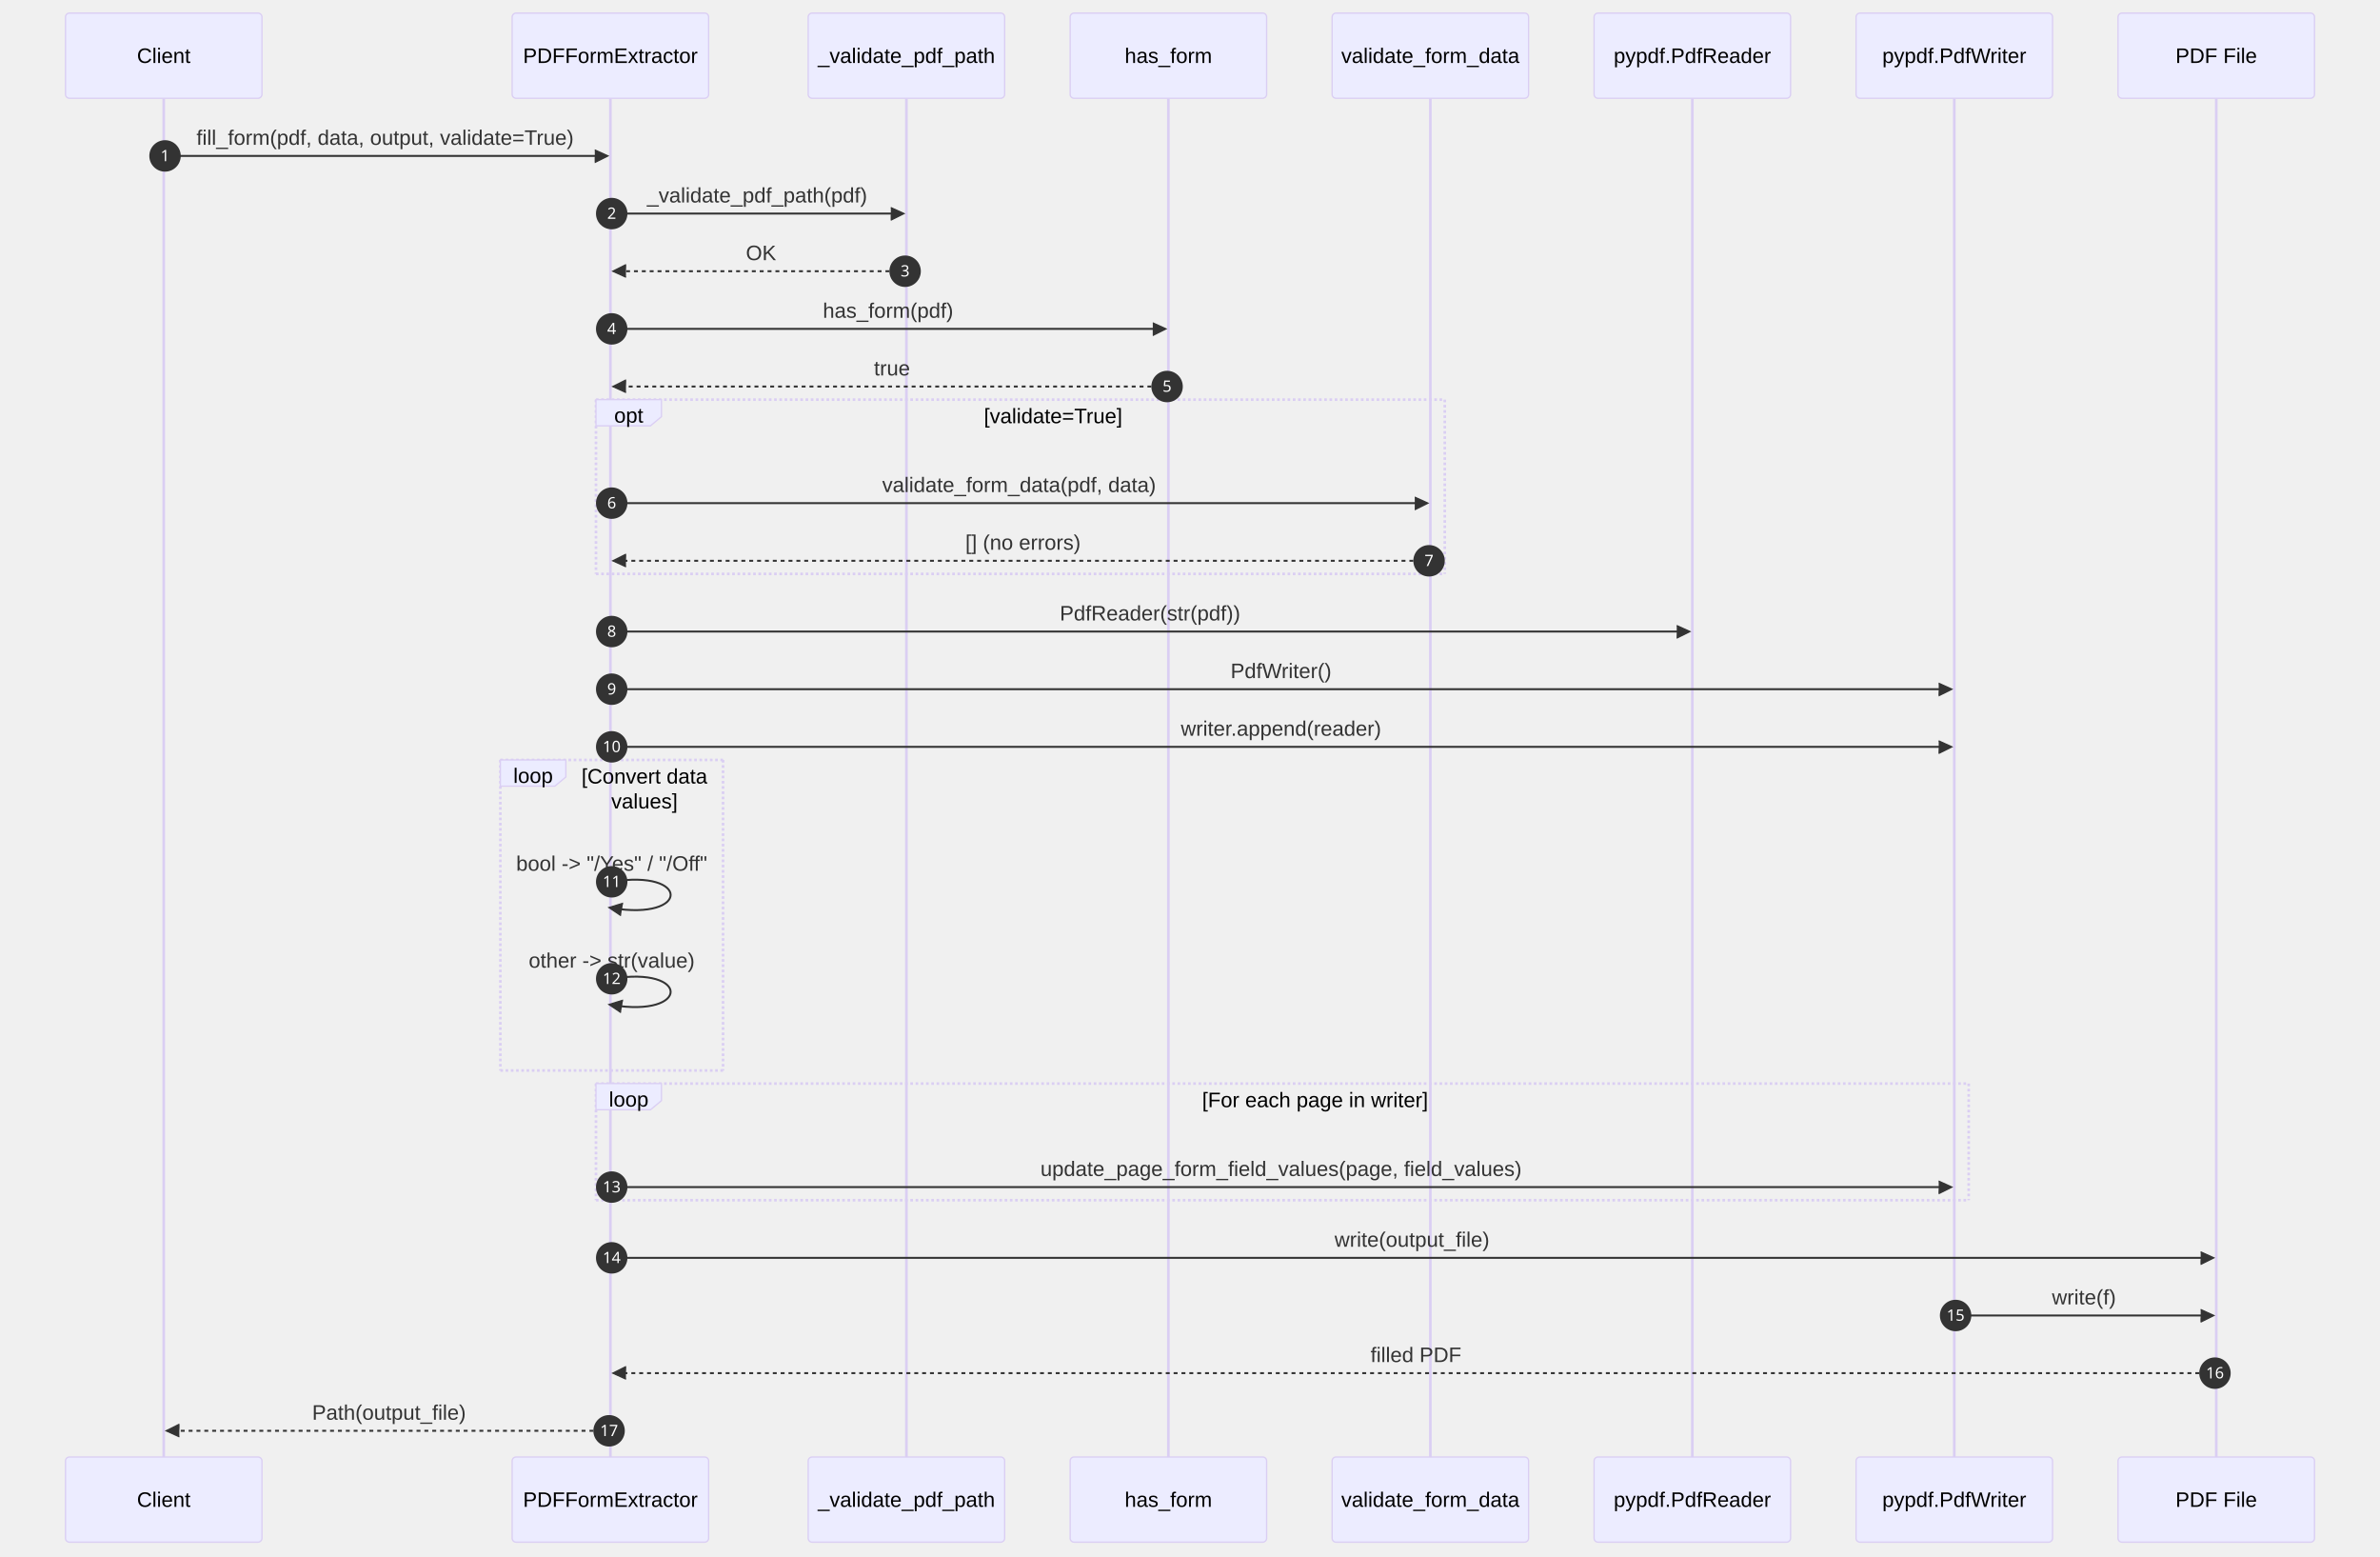
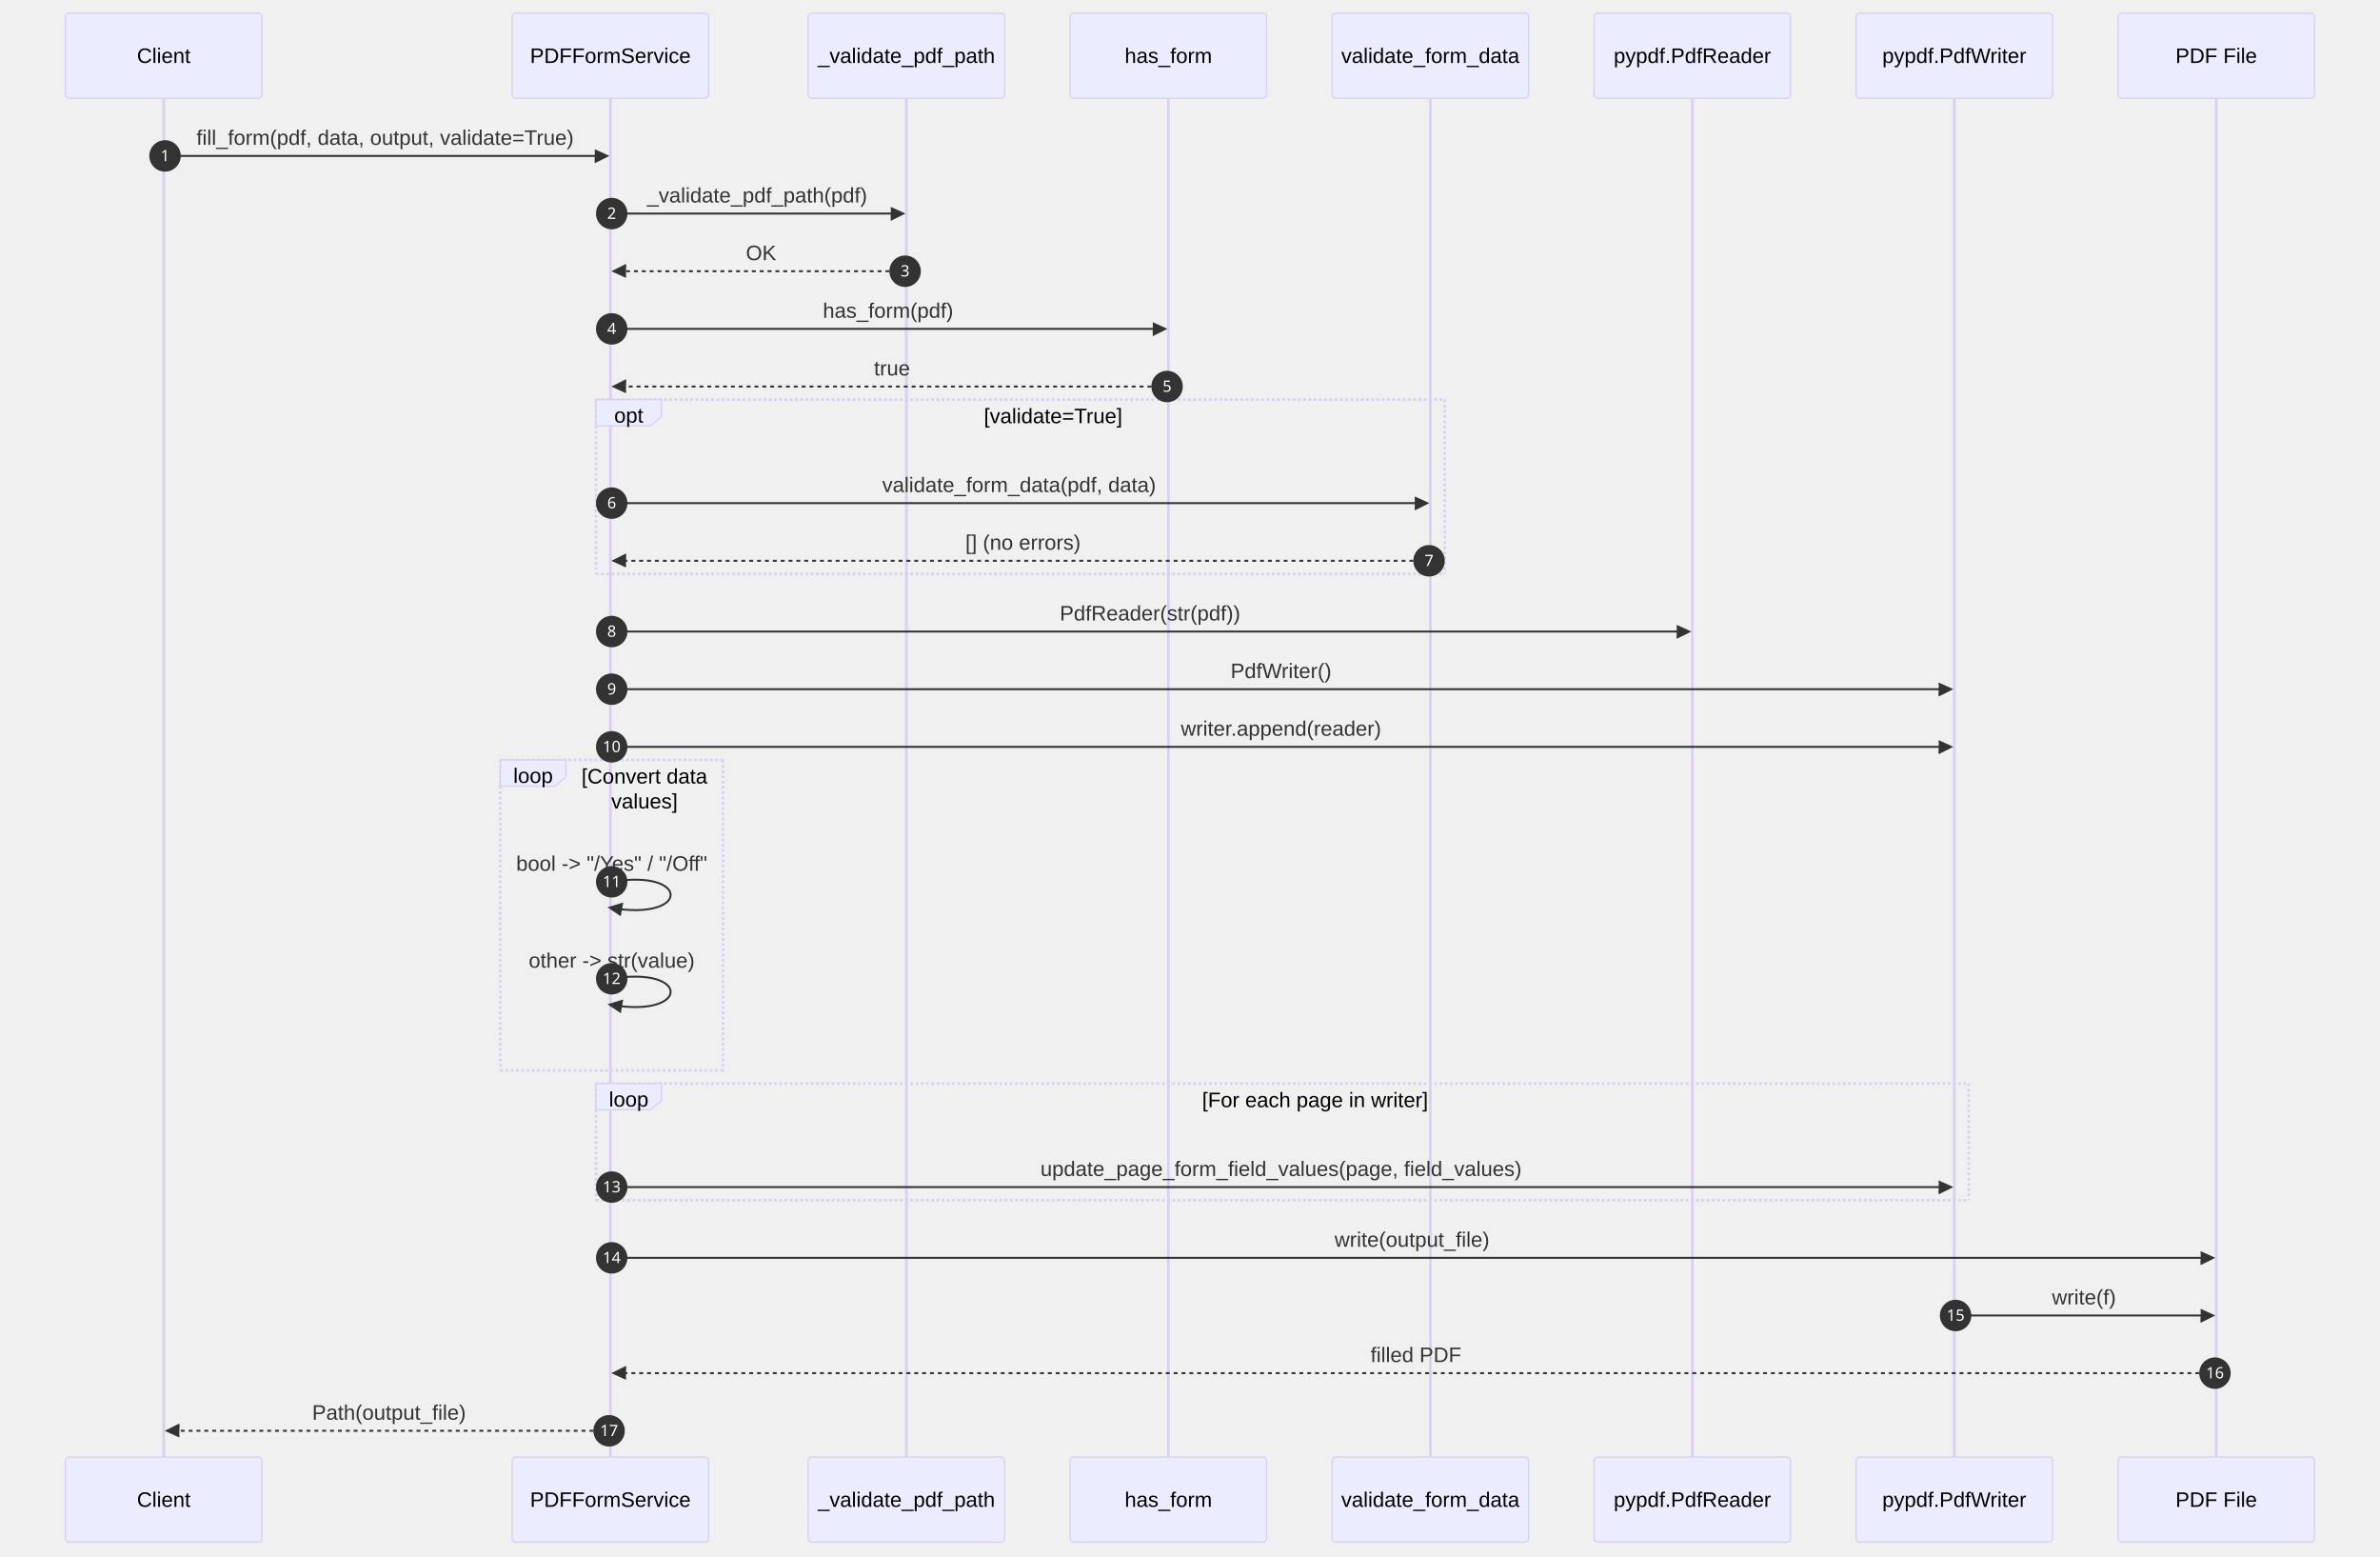
<svg xmlns="http://www.w3.org/2000/svg" id="my-svg" width="100%" style="max-width: 1817px; background-color: transparent;" viewBox="-50 -10 1817 1188" role="graphics-document document" aria-roledescription="sequence">
  <g>
    <rect x="1567" y="1102" fill="#eaeaea" stroke="#666" width="150" height="65" name="P" rx="3" ry="3" class="actor actor-bottom" />
    <text x="1642" y="1134.5" dominant-baseline="central" alignment-baseline="central" class="actor actor-box" style="text-anchor: middle; font-size: 16px; font-weight: 400;">
      <tspan x="1642" dy="0">PDF File</tspan>
    </text>
  </g>
  <g>
    <rect x="1367" y="1102" fill="#eaeaea" stroke="#666" width="150" height="65" name="W" rx="3" ry="3" class="actor actor-bottom" />
    <text x="1442" y="1134.5" dominant-baseline="central" alignment-baseline="central" class="actor actor-box" style="text-anchor: middle; font-size: 16px; font-weight: 400;">
      <tspan x="1442" dy="0">pypdf.PdfWriter</tspan>
    </text>
  </g>
  <g>
    <rect x="1167" y="1102" fill="#eaeaea" stroke="#666" width="150" height="65" name="R" rx="3" ry="3" class="actor actor-bottom" />
    <text x="1242" y="1134.5" dominant-baseline="central" alignment-baseline="central" class="actor actor-box" style="text-anchor: middle; font-size: 16px; font-weight: 400;">
      <tspan x="1242" dy="0">pypdf.PdfReader</tspan>
    </text>
  </g>
  <g>
    <rect x="967" y="1102" fill="#eaeaea" stroke="#666" width="150" height="65" name="Val" rx="3" ry="3" class="actor actor-bottom" />
    <text x="1042" y="1134.5" dominant-baseline="central" alignment-baseline="central" class="actor actor-box" style="text-anchor: middle; font-size: 16px; font-weight: 400;">
      <tspan x="1042" dy="0">validate_form_data</tspan>
    </text>
  </g>
  <g>
    <rect x="767" y="1102" fill="#eaeaea" stroke="#666" width="150" height="65" name="H" rx="3" ry="3" class="actor actor-bottom" />
    <text x="842" y="1134.5" dominant-baseline="central" alignment-baseline="central" class="actor actor-box" style="text-anchor: middle; font-size: 16px; font-weight: 400;">
      <tspan x="842" dy="0">has_form</tspan>
    </text>
  </g>
  <g>
    <rect x="567" y="1102" fill="#eaeaea" stroke="#666" width="150" height="65" name="V" rx="3" ry="3" class="actor actor-bottom" />
    <text x="642" y="1134.5" dominant-baseline="central" alignment-baseline="central" class="actor actor-box" style="text-anchor: middle; font-size: 16px; font-weight: 400;">
      <tspan x="642" dy="0">_validate_pdf_path</tspan>
    </text>
  </g>
  <g>
    <rect x="341" y="1102" fill="#eaeaea" stroke="#666" width="150" height="65" name="E" rx="3" ry="3" class="actor actor-bottom" />
    <text x="416" y="1134.5" dominant-baseline="central" alignment-baseline="central" class="actor actor-box" style="text-anchor: middle; font-size: 16px; font-weight: 400;">
-       <tspan x="416" dy="0">PDFFormExtractor</tspan>
+       <tspan x="416" dy="0">PDFFormService</tspan>
    </text>
  </g>
  <g>
    <rect x="0" y="1102" fill="#eaeaea" stroke="#666" width="150" height="65" name="C" rx="3" ry="3" class="actor actor-bottom" />
    <text x="75" y="1134.5" dominant-baseline="central" alignment-baseline="central" class="actor actor-box" style="text-anchor: middle; font-size: 16px; font-weight: 400;">
      <tspan x="75" dy="0">Client</tspan>
    </text>
  </g>
  <g>
    <line id="actor7" x1="1642" y1="65" x2="1642" y2="1102" class="actor-line 200" stroke-width="0.5px" stroke="#999" name="P" />
    <g id="root-7">
      <rect x="1567" y="0" fill="#eaeaea" stroke="#666" width="150" height="65" name="P" rx="3" ry="3" class="actor actor-top" />
      <text x="1642" y="32.5" dominant-baseline="central" alignment-baseline="central" class="actor actor-box" style="text-anchor: middle; font-size: 16px; font-weight: 400;">
        <tspan x="1642" dy="0">PDF File</tspan>
      </text>
    </g>
  </g>
  <g>
    <line id="actor6" x1="1442" y1="65" x2="1442" y2="1102" class="actor-line 200" stroke-width="0.5px" stroke="#999" name="W" />
    <g id="root-6">
      <rect x="1367" y="0" fill="#eaeaea" stroke="#666" width="150" height="65" name="W" rx="3" ry="3" class="actor actor-top" />
      <text x="1442" y="32.5" dominant-baseline="central" alignment-baseline="central" class="actor actor-box" style="text-anchor: middle; font-size: 16px; font-weight: 400;">
        <tspan x="1442" dy="0">pypdf.PdfWriter</tspan>
      </text>
    </g>
  </g>
  <g>
    <line id="actor5" x1="1242" y1="65" x2="1242" y2="1102" class="actor-line 200" stroke-width="0.5px" stroke="#999" name="R" />
    <g id="root-5">
      <rect x="1167" y="0" fill="#eaeaea" stroke="#666" width="150" height="65" name="R" rx="3" ry="3" class="actor actor-top" />
      <text x="1242" y="32.5" dominant-baseline="central" alignment-baseline="central" class="actor actor-box" style="text-anchor: middle; font-size: 16px; font-weight: 400;">
        <tspan x="1242" dy="0">pypdf.PdfReader</tspan>
      </text>
    </g>
  </g>
  <g>
    <line id="actor4" x1="1042" y1="65" x2="1042" y2="1102" class="actor-line 200" stroke-width="0.5px" stroke="#999" name="Val" />
    <g id="root-4">
      <rect x="967" y="0" fill="#eaeaea" stroke="#666" width="150" height="65" name="Val" rx="3" ry="3" class="actor actor-top" />
      <text x="1042" y="32.5" dominant-baseline="central" alignment-baseline="central" class="actor actor-box" style="text-anchor: middle; font-size: 16px; font-weight: 400;">
        <tspan x="1042" dy="0">validate_form_data</tspan>
      </text>
    </g>
  </g>
  <g>
    <line id="actor3" x1="842" y1="65" x2="842" y2="1102" class="actor-line 200" stroke-width="0.5px" stroke="#999" name="H" />
    <g id="root-3">
      <rect x="767" y="0" fill="#eaeaea" stroke="#666" width="150" height="65" name="H" rx="3" ry="3" class="actor actor-top" />
      <text x="842" y="32.5" dominant-baseline="central" alignment-baseline="central" class="actor actor-box" style="text-anchor: middle; font-size: 16px; font-weight: 400;">
        <tspan x="842" dy="0">has_form</tspan>
      </text>
    </g>
  </g>
  <g>
    <line id="actor2" x1="642" y1="65" x2="642" y2="1102" class="actor-line 200" stroke-width="0.5px" stroke="#999" name="V" />
    <g id="root-2">
      <rect x="567" y="0" fill="#eaeaea" stroke="#666" width="150" height="65" name="V" rx="3" ry="3" class="actor actor-top" />
      <text x="642" y="32.5" dominant-baseline="central" alignment-baseline="central" class="actor actor-box" style="text-anchor: middle; font-size: 16px; font-weight: 400;">
        <tspan x="642" dy="0">_validate_pdf_path</tspan>
      </text>
    </g>
  </g>
  <g>
    <line id="actor1" x1="416" y1="65" x2="416" y2="1102" class="actor-line 200" stroke-width="0.5px" stroke="#999" name="E" />
    <g id="root-1">
      <rect x="341" y="0" fill="#eaeaea" stroke="#666" width="150" height="65" name="E" rx="3" ry="3" class="actor actor-top" />
      <text x="416" y="32.5" dominant-baseline="central" alignment-baseline="central" class="actor actor-box" style="text-anchor: middle; font-size: 16px; font-weight: 400;">
-         <tspan x="416" dy="0">PDFFormExtractor</tspan>
+         <tspan x="416" dy="0">PDFFormService</tspan>
      </text>
    </g>
  </g>
  <g>
    <line id="actor0" x1="75" y1="65" x2="75" y2="1102" class="actor-line 200" stroke-width="0.5px" stroke="#999" name="C" />
    <g id="root-0">
      <rect x="0" y="0" fill="#eaeaea" stroke="#666" width="150" height="65" name="C" rx="3" ry="3" class="actor actor-top" />
      <text x="75" y="32.5" dominant-baseline="central" alignment-baseline="central" class="actor actor-box" style="text-anchor: middle; font-size: 16px; font-weight: 400;">
        <tspan x="75" dy="0">Client</tspan>
      </text>
    </g>
  </g>
  <style>#my-svg{font-family:"trebuchet ms",verdana,arial,sans-serif;font-size:16px;fill:#333;}@keyframes edge-animation-frame{from{stroke-dashoffset:0;}}@keyframes dash{to{stroke-dashoffset:0;}}#my-svg .edge-animation-slow{stroke-dasharray:9,5!important;stroke-dashoffset:900;animation:dash 50s linear infinite;stroke-linecap:round;}#my-svg .edge-animation-fast{stroke-dasharray:9,5!important;stroke-dashoffset:900;animation:dash 20s linear infinite;stroke-linecap:round;}#my-svg .error-icon{fill:#552222;}#my-svg .error-text{fill:#552222;stroke:#552222;}#my-svg .edge-thickness-normal{stroke-width:1px;}#my-svg .edge-thickness-thick{stroke-width:3.5px;}#my-svg .edge-pattern-solid{stroke-dasharray:0;}#my-svg .edge-thickness-invisible{stroke-width:0;fill:none;}#my-svg .edge-pattern-dashed{stroke-dasharray:3;}#my-svg .edge-pattern-dotted{stroke-dasharray:2;}#my-svg .marker{fill:#333333;stroke:#333333;}#my-svg .marker.cross{stroke:#333333;}#my-svg svg{font-family:"trebuchet ms",verdana,arial,sans-serif;font-size:16px;}#my-svg p{margin:0;}#my-svg .actor{stroke:hsl(259.626, 59.777%, 87.902%);fill:#ECECFF;}#my-svg text.actor&gt;tspan{fill:black;stroke:none;}#my-svg .actor-line{stroke:hsl(259.626, 59.777%, 87.902%);}#my-svg .innerArc{stroke-width:1.5;stroke-dasharray:none;}#my-svg .messageLine0{stroke-width:1.5;stroke-dasharray:none;stroke:#333;}#my-svg .messageLine1{stroke-width:1.5;stroke-dasharray:2,2;stroke:#333;}#my-svg #arrowhead path{fill:#333;stroke:#333;}#my-svg .sequenceNumber{fill:white;}#my-svg #sequencenumber{fill:#333;}#my-svg #crosshead path{fill:#333;stroke:#333;}#my-svg .messageText{fill:#333;stroke:none;}#my-svg .labelBox{stroke:hsl(259.626, 59.777%, 87.902%);fill:#ECECFF;}#my-svg .labelText,#my-svg .labelText&gt;tspan{fill:black;stroke:none;}#my-svg .loopText,#my-svg .loopText&gt;tspan{fill:black;stroke:none;}#my-svg .loopLine{stroke-width:2px;stroke-dasharray:2,2;stroke:hsl(259.626, 59.777%, 87.902%);fill:hsl(259.626, 59.777%, 87.902%);}#my-svg .note{stroke:#aaaa33;fill:#fff5ad;}#my-svg .noteText,#my-svg .noteText&gt;tspan{fill:black;stroke:none;}#my-svg .activation0{fill:#f4f4f4;stroke:#666;}#my-svg .activation1{fill:#f4f4f4;stroke:#666;}#my-svg .activation2{fill:#f4f4f4;stroke:#666;}#my-svg .actorPopupMenu{position:absolute;}#my-svg .actorPopupMenuPanel{position:absolute;fill:#ECECFF;box-shadow:0px 8px 16px 0px rgba(0,0,0,0.2);filter:drop-shadow(3px 5px 2px rgb(0 0 0 / 0.4));}#my-svg .actor-man line{stroke:hsl(259.626, 59.777%, 87.902%);fill:#ECECFF;}#my-svg .actor-man circle,#my-svg line{stroke:hsl(259.626, 59.777%, 87.902%);fill:#ECECFF;stroke-width:2px;}#my-svg :root{--mermaid-font-family:"trebuchet ms",verdana,arial,sans-serif;}</style>
  <g />
  <defs>
    <symbol id="computer" width="24" height="24">
      <path transform="scale(.5)" d="M2 2v13h20v-13h-20zm18 11h-16v-9h16v9zm-10.228 6l.466-1h3.524l.467 1h-4.457zm14.228 3h-24l2-6h2.104l-1.33 4h18.45l-1.297-4h2.073l2 6zm-5-10h-14v-7h14v7z" />
    </symbol>
  </defs>
  <defs>
    <symbol id="database" fill-rule="evenodd" clip-rule="evenodd">
      <path transform="scale(.5)" d="M12.258.001l.256.004.255.005.253.008.251.01.249.012.247.015.246.016.242.019.241.02.239.023.236.024.233.027.231.028.229.031.225.032.223.034.22.036.217.038.214.04.211.041.208.043.205.045.201.046.198.048.194.05.191.051.187.053.183.054.18.056.175.057.172.059.168.06.163.061.16.063.155.064.15.066.074.033.073.033.071.034.07.034.069.035.068.035.067.035.066.035.064.036.064.036.062.036.06.036.06.037.058.037.058.037.055.038.055.038.053.038.052.038.051.039.05.039.048.039.047.039.045.04.044.04.043.04.041.04.04.041.039.041.037.041.036.041.034.041.033.042.032.042.03.042.029.042.027.042.026.043.024.043.023.043.021.043.02.043.018.044.017.043.015.044.013.044.012.044.011.045.009.044.007.045.006.045.004.045.002.045.001.045v17l-.001.045-.002.045-.004.045-.006.045-.007.045-.009.044-.011.045-.012.044-.013.044-.015.044-.017.043-.018.044-.02.043-.021.043-.023.043-.024.043-.026.043-.027.042-.029.042-.03.042-.032.042-.033.042-.034.041-.036.041-.037.041-.039.041-.04.041-.041.04-.043.04-.044.04-.045.04-.047.039-.048.039-.05.039-.051.039-.052.038-.053.038-.055.038-.055.038-.058.037-.058.037-.06.037-.06.036-.062.036-.064.036-.064.036-.066.035-.067.035-.068.035-.069.035-.07.034-.071.034-.073.033-.074.033-.15.066-.155.064-.16.063-.163.061-.168.06-.172.059-.175.057-.18.056-.183.054-.187.053-.191.051-.194.05-.198.048-.201.046-.205.045-.208.043-.211.041-.214.04-.217.038-.22.036-.223.034-.225.032-.229.031-.231.028-.233.027-.236.024-.239.023-.241.02-.242.019-.246.016-.247.015-.249.012-.251.01-.253.008-.255.005-.256.004-.258.001-.258-.001-.256-.004-.255-.005-.253-.008-.251-.01-.249-.012-.247-.015-.245-.016-.243-.019-.241-.02-.238-.023-.236-.024-.234-.027-.231-.028-.228-.031-.226-.032-.223-.034-.22-.036-.217-.038-.214-.04-.211-.041-.208-.043-.204-.045-.201-.046-.198-.048-.195-.05-.19-.051-.187-.053-.184-.054-.179-.056-.176-.057-.172-.059-.167-.06-.164-.061-.159-.063-.155-.064-.151-.066-.074-.033-.072-.033-.072-.034-.07-.034-.069-.035-.068-.035-.067-.035-.066-.035-.064-.036-.063-.036-.062-.036-.061-.036-.06-.037-.058-.037-.057-.037-.056-.038-.055-.038-.053-.038-.052-.038-.051-.039-.049-.039-.049-.039-.046-.039-.046-.04-.044-.04-.043-.04-.041-.04-.04-.041-.039-.041-.037-.041-.036-.041-.034-.041-.033-.042-.032-.042-.03-.042-.029-.042-.027-.042-.026-.043-.024-.043-.023-.043-.021-.043-.02-.043-.018-.044-.017-.043-.015-.044-.013-.044-.012-.044-.011-.045-.009-.044-.007-.045-.006-.045-.004-.045-.002-.045-.001-.045v-17l.001-.045.002-.045.004-.045.006-.045.007-.045.009-.044.011-.045.012-.044.013-.044.015-.044.017-.043.018-.044.02-.043.021-.043.023-.043.024-.043.026-.043.027-.042.029-.042.03-.042.032-.042.033-.042.034-.041.036-.041.037-.041.039-.041.04-.041.041-.04.043-.04.044-.04.046-.04.046-.039.049-.039.049-.039.051-.039.052-.038.053-.038.055-.038.056-.038.057-.037.058-.037.06-.037.061-.036.062-.036.063-.036.064-.036.066-.035.067-.035.068-.035.069-.035.07-.034.072-.034.072-.033.074-.033.151-.066.155-.064.159-.063.164-.061.167-.06.172-.059.176-.057.179-.056.184-.054.187-.053.19-.051.195-.05.198-.048.201-.046.204-.045.208-.043.211-.041.214-.04.217-.038.22-.036.223-.034.226-.032.228-.031.231-.028.234-.027.236-.024.238-.023.241-.02.243-.019.245-.016.247-.015.249-.012.251-.01.253-.008.255-.005.256-.004.258-.001.258.001zm-9.258 20.499v.01l.001.021.003.021.004.022.005.021.006.022.007.022.009.023.01.022.011.023.012.023.013.023.015.023.016.024.017.023.018.024.019.024.021.024.022.025.023.024.024.025.052.049.056.05.061.051.066.051.07.051.075.051.079.052.084.052.088.052.092.052.097.052.102.051.105.052.11.052.114.051.119.051.123.051.127.05.131.05.135.05.139.048.144.049.147.047.152.047.155.047.16.045.163.045.167.043.171.043.176.041.178.041.183.039.187.039.19.037.194.035.197.035.202.033.204.031.209.03.212.029.216.027.219.025.222.024.226.021.23.02.233.018.236.016.24.015.243.012.246.01.249.008.253.005.256.004.259.001.26-.001.257-.004.254-.005.25-.008.247-.011.244-.012.241-.014.237-.016.233-.018.231-.021.226-.021.224-.024.22-.026.216-.027.212-.028.21-.031.205-.031.202-.034.198-.034.194-.036.191-.037.187-.039.183-.04.179-.04.175-.042.172-.043.168-.044.163-.045.16-.046.155-.046.152-.047.148-.048.143-.049.139-.049.136-.05.131-.05.126-.05.123-.051.118-.052.114-.051.11-.052.106-.052.101-.052.096-.052.092-.052.088-.053.083-.051.079-.052.074-.052.07-.051.065-.051.06-.051.056-.05.051-.05.023-.024.023-.025.021-.024.02-.024.019-.024.018-.024.017-.024.015-.023.014-.024.013-.023.012-.023.01-.023.01-.022.008-.022.006-.022.006-.022.004-.022.004-.021.001-.021.001-.021v-4.127l-.077.055-.08.053-.083.054-.085.053-.087.052-.09.052-.093.051-.095.05-.097.05-.1.049-.102.049-.105.048-.106.047-.109.047-.111.046-.114.045-.115.045-.118.044-.12.043-.122.042-.124.042-.126.041-.128.04-.13.04-.132.038-.134.038-.135.037-.138.037-.139.035-.142.035-.143.034-.144.033-.147.032-.148.031-.15.03-.151.03-.153.029-.154.027-.156.027-.158.026-.159.025-.161.024-.162.023-.163.022-.165.021-.166.02-.167.019-.169.018-.169.017-.171.016-.173.015-.173.014-.175.013-.175.012-.177.011-.178.01-.179.008-.179.008-.181.006-.182.005-.182.004-.184.003-.184.002h-.37l-.184-.002-.184-.003-.182-.004-.182-.005-.181-.006-.179-.008-.179-.008-.178-.01-.176-.011-.176-.012-.175-.013-.173-.014-.172-.015-.171-.016-.17-.017-.169-.018-.167-.019-.166-.02-.165-.021-.163-.022-.162-.023-.161-.024-.159-.025-.157-.026-.156-.027-.155-.027-.153-.029-.151-.03-.15-.03-.148-.031-.146-.032-.145-.033-.143-.034-.141-.035-.14-.035-.137-.037-.136-.037-.134-.038-.132-.038-.13-.04-.128-.04-.126-.041-.124-.042-.122-.042-.12-.044-.117-.043-.116-.045-.113-.045-.112-.046-.109-.047-.106-.047-.105-.048-.102-.049-.1-.049-.097-.05-.095-.05-.093-.052-.09-.051-.087-.052-.085-.053-.083-.054-.08-.054-.077-.054v4.127zm0-5.654v.011l.001.021.003.021.004.021.005.022.006.022.007.022.009.022.01.022.011.023.012.023.013.023.015.024.016.023.017.024.018.024.019.024.021.024.022.024.023.025.024.024.052.05.056.05.061.05.066.051.07.051.075.052.079.051.084.052.088.052.092.052.097.052.102.052.105.052.11.051.114.051.119.052.123.05.127.051.131.05.135.049.139.049.144.048.147.048.152.047.155.046.16.045.163.045.167.044.171.042.176.042.178.04.183.04.187.038.19.037.194.036.197.034.202.033.204.032.209.03.212.028.216.027.219.025.222.024.226.022.23.02.233.018.236.016.24.014.243.012.246.01.249.008.253.006.256.003.259.001.26-.001.257-.003.254-.006.25-.008.247-.01.244-.012.241-.015.237-.016.233-.018.231-.02.226-.022.224-.024.22-.025.216-.027.212-.029.21-.03.205-.032.202-.033.198-.035.194-.036.191-.037.187-.039.183-.039.179-.041.175-.042.172-.043.168-.044.163-.045.16-.045.155-.047.152-.047.148-.048.143-.048.139-.05.136-.049.131-.05.126-.051.123-.051.118-.051.114-.052.11-.052.106-.052.101-.052.096-.052.092-.052.088-.052.083-.052.079-.052.074-.051.07-.052.065-.051.06-.05.056-.051.051-.049.023-.025.023-.024.021-.025.02-.024.019-.024.018-.024.017-.024.015-.023.014-.023.013-.024.012-.022.01-.023.01-.023.008-.022.006-.022.006-.022.004-.021.004-.022.001-.021.001-.021v-4.139l-.077.054-.08.054-.083.054-.085.052-.087.053-.09.051-.093.051-.095.051-.097.05-.1.049-.102.049-.105.048-.106.047-.109.047-.111.046-.114.045-.115.044-.118.044-.12.044-.122.042-.124.042-.126.041-.128.04-.13.039-.132.039-.134.038-.135.037-.138.036-.139.036-.142.035-.143.033-.144.033-.147.033-.148.031-.15.03-.151.03-.153.028-.154.028-.156.027-.158.026-.159.025-.161.024-.162.023-.163.022-.165.021-.166.02-.167.019-.169.018-.169.017-.171.016-.173.015-.173.014-.175.013-.175.012-.177.011-.178.009-.179.009-.179.007-.181.007-.182.005-.182.004-.184.003-.184.002h-.37l-.184-.002-.184-.003-.182-.004-.182-.005-.181-.007-.179-.007-.179-.009-.178-.009-.176-.011-.176-.012-.175-.013-.173-.014-.172-.015-.171-.016-.17-.017-.169-.018-.167-.019-.166-.02-.165-.021-.163-.022-.162-.023-.161-.024-.159-.025-.157-.026-.156-.027-.155-.028-.153-.028-.151-.03-.15-.03-.148-.031-.146-.033-.145-.033-.143-.033-.141-.035-.14-.036-.137-.036-.136-.037-.134-.038-.132-.039-.13-.039-.128-.04-.126-.041-.124-.042-.122-.043-.12-.043-.117-.044-.116-.044-.113-.046-.112-.046-.109-.046-.106-.047-.105-.048-.102-.049-.1-.049-.097-.05-.095-.051-.093-.051-.09-.051-.087-.053-.085-.052-.083-.054-.08-.054-.077-.054v4.139zm0-5.666v.011l.001.02.003.022.004.021.005.022.006.021.007.022.009.023.01.022.011.023.012.023.013.023.015.023.016.024.017.024.018.023.019.024.021.025.022.024.023.024.024.025.052.05.056.05.061.05.066.051.07.051.075.052.079.051.084.052.088.052.092.052.097.052.102.052.105.051.11.052.114.051.119.051.123.051.127.05.131.05.135.05.139.049.144.048.147.048.152.047.155.046.16.045.163.045.167.043.171.043.176.042.178.04.183.04.187.038.19.037.194.036.197.034.202.033.204.032.209.03.212.028.216.027.219.025.222.024.226.021.23.02.233.018.236.017.24.014.243.012.246.01.249.008.253.006.256.003.259.001.26-.001.257-.003.254-.006.25-.008.247-.01.244-.013.241-.014.237-.016.233-.018.231-.02.226-.022.224-.024.22-.025.216-.027.212-.029.21-.03.205-.032.202-.033.198-.035.194-.036.191-.037.187-.039.183-.039.179-.041.175-.042.172-.043.168-.044.163-.045.16-.045.155-.047.152-.047.148-.048.143-.049.139-.049.136-.049.131-.051.126-.05.123-.051.118-.052.114-.051.11-.052.106-.052.101-.052.096-.052.092-.052.088-.052.083-.052.079-.052.074-.052.07-.051.065-.051.06-.051.056-.05.051-.049.023-.025.023-.025.021-.024.02-.024.019-.024.018-.024.017-.024.015-.023.014-.024.013-.023.012-.023.01-.022.01-.023.008-.022.006-.022.006-.022.004-.022.004-.021.001-.021.001-.021v-4.153l-.077.054-.08.054-.083.053-.085.053-.087.053-.09.051-.093.051-.095.051-.097.05-.1.049-.102.048-.105.048-.106.048-.109.046-.111.046-.114.046-.115.044-.118.044-.12.043-.122.043-.124.042-.126.041-.128.04-.13.039-.132.039-.134.038-.135.037-.138.036-.139.036-.142.034-.143.034-.144.033-.147.032-.148.032-.15.03-.151.03-.153.028-.154.028-.156.027-.158.026-.159.024-.161.024-.162.023-.163.023-.165.021-.166.02-.167.019-.169.018-.169.017-.171.016-.173.015-.173.014-.175.013-.175.012-.177.01-.178.01-.179.009-.179.007-.181.006-.182.006-.182.004-.184.003-.184.001-.185.001-.185-.001-.184-.001-.184-.003-.182-.004-.182-.006-.181-.006-.179-.007-.179-.009-.178-.01-.176-.01-.176-.012-.175-.013-.173-.014-.172-.015-.171-.016-.17-.017-.169-.018-.167-.019-.166-.02-.165-.021-.163-.023-.162-.023-.161-.024-.159-.024-.157-.026-.156-.027-.155-.028-.153-.028-.151-.03-.15-.03-.148-.032-.146-.032-.145-.033-.143-.034-.141-.034-.14-.036-.137-.036-.136-.037-.134-.038-.132-.039-.13-.039-.128-.041-.126-.041-.124-.041-.122-.043-.12-.043-.117-.044-.116-.044-.113-.046-.112-.046-.109-.046-.106-.048-.105-.048-.102-.048-.1-.05-.097-.049-.095-.051-.093-.051-.09-.052-.087-.052-.085-.053-.083-.053-.08-.054-.077-.054v4.153zm8.74-8.179l-.257.004-.254.005-.25.008-.247.011-.244.012-.241.014-.237.016-.233.018-.231.021-.226.022-.224.023-.22.026-.216.027-.212.028-.21.031-.205.032-.202.033-.198.034-.194.036-.191.038-.187.038-.183.04-.179.041-.175.042-.172.043-.168.043-.163.045-.16.046-.155.046-.152.048-.148.048-.143.048-.139.049-.136.05-.131.05-.126.051-.123.051-.118.051-.114.052-.11.052-.106.052-.101.052-.096.052-.092.052-.088.052-.083.052-.079.052-.074.051-.07.052-.065.051-.06.05-.056.05-.051.05-.023.025-.023.024-.021.024-.02.025-.019.024-.018.024-.017.023-.015.024-.014.023-.013.023-.012.023-.01.023-.01.022-.008.022-.006.023-.006.021-.004.022-.004.021-.001.021-.001.021.001.021.001.021.004.021.004.022.006.021.006.023.008.022.01.022.01.023.012.023.013.023.014.023.015.024.017.023.018.024.019.024.02.025.021.024.023.024.023.025.051.05.056.05.06.05.065.051.07.052.074.051.079.052.083.052.088.052.092.052.096.052.101.052.106.052.11.052.114.052.118.051.123.051.126.051.131.05.136.05.139.049.143.048.148.048.152.048.155.046.16.046.163.045.168.043.172.043.175.042.179.041.183.04.187.038.191.038.194.036.198.034.202.033.205.032.21.031.212.028.216.027.22.026.224.023.226.022.231.021.233.018.237.016.241.014.244.012.247.011.25.008.254.005.257.004.26.001.26-.001.257-.004.254-.005.25-.008.247-.011.244-.012.241-.014.237-.016.233-.018.231-.021.226-.022.224-.023.22-.026.216-.027.212-.028.21-.031.205-.032.202-.033.198-.034.194-.036.191-.038.187-.038.183-.04.179-.041.175-.042.172-.043.168-.043.163-.045.16-.046.155-.046.152-.048.148-.048.143-.048.139-.049.136-.05.131-.05.126-.051.123-.051.118-.051.114-.052.11-.052.106-.052.101-.052.096-.052.092-.052.088-.052.083-.052.079-.052.074-.051.07-.052.065-.051.06-.05.056-.05.051-.05.023-.025.023-.024.021-.024.02-.025.019-.024.018-.024.017-.023.015-.024.014-.023.013-.023.012-.023.01-.023.01-.022.008-.022.006-.023.006-.021.004-.022.004-.021.001-.021.001-.021-.001-.021-.001-.021-.004-.021-.004-.022-.006-.021-.006-.023-.008-.022-.01-.022-.01-.023-.012-.023-.013-.023-.014-.023-.015-.024-.017-.023-.018-.024-.019-.024-.02-.025-.021-.024-.023-.024-.023-.025-.051-.05-.056-.05-.06-.05-.065-.051-.07-.052-.074-.051-.079-.052-.083-.052-.088-.052-.092-.052-.096-.052-.101-.052-.106-.052-.11-.052-.114-.052-.118-.051-.123-.051-.126-.051-.131-.05-.136-.05-.139-.049-.143-.048-.148-.048-.152-.048-.155-.046-.16-.046-.163-.045-.168-.043-.172-.043-.175-.042-.179-.041-.183-.04-.187-.038-.191-.038-.194-.036-.198-.034-.202-.033-.205-.032-.21-.031-.212-.028-.216-.027-.22-.026-.224-.023-.226-.022-.231-.021-.233-.018-.237-.016-.241-.014-.244-.012-.247-.011-.25-.008-.254-.005-.257-.004-.26-.001-.26.001z" />
    </symbol>
  </defs>
  <defs>
    <symbol id="clock" width="24" height="24">
      <path transform="scale(.5)" d="M12 2c5.514 0 10 4.486 10 10s-4.486 10-10 10-10-4.486-10-10 4.486-10 10-10zm0-2c-6.627 0-12 5.373-12 12s5.373 12 12 12 12-5.373 12-12-5.373-12-12-12zm5.848 12.459c.202.038.202.333.001.372-1.907.361-6.045 1.111-6.547 1.111-.719 0-1.301-.582-1.301-1.301 0-.512.77-5.447 1.125-7.445.034-.192.312-.181.343.014l.985 6.238 5.394 1.011z" />
    </symbol>
  </defs>
  <defs>
    <marker id="arrowhead" refX="7.9" refY="5" markerUnits="userSpaceOnUse" markerWidth="12" markerHeight="12" orient="auto-start-reverse">
      <path d="M -1 0 L 10 5 L 0 10 z" />
    </marker>
  </defs>
  <defs>
    <marker id="crosshead" markerWidth="15" markerHeight="8" orient="auto" refX="4" refY="4.5">
      <path fill="none" stroke="#000000" stroke-width="1pt" d="M 1,2 L 6,7 M 6,2 L 1,7" style="stroke-dasharray: 0, 0;" />
    </marker>
  </defs>
  <defs>
    <marker id="filled-head" refX="15.5" refY="7" markerWidth="20" markerHeight="28" orient="auto">
      <path d="M 18,7 L9,13 L14,7 L9,1 Z" />
    </marker>
  </defs>
  <defs>
    <marker id="sequencenumber" refX="15" refY="15" markerWidth="60" markerHeight="40" orient="auto">
      <circle cx="15" cy="15" r="6" />
    </marker>
  </defs>
  <g>
    <line x1="405" y1="295" x2="1053" y2="295" class="loopLine" />
    <line x1="1053" y1="295" x2="1053" y2="428" class="loopLine" />
    <line x1="405" y1="428" x2="1053" y2="428" class="loopLine" />
    <line x1="405" y1="295" x2="405" y2="428" class="loopLine" />
    <polygon points="405,295 455,295 455,308 446.6,315 405,315" class="labelBox" />
    <text x="430" y="308" text-anchor="middle" dominant-baseline="middle" alignment-baseline="middle" class="labelText" style="font-size: 16px; font-weight: 400;">opt</text>
    <text x="754" y="313" text-anchor="middle" class="loopText" style="font-size: 16px; font-weight: 400;">
      <tspan x="754">[validate=True]</tspan>
    </text>
  </g>
  <g>
    <line x1="332" y1="570" x2="502" y2="570" class="loopLine" />
    <line x1="502" y1="570" x2="502" y2="807" class="loopLine" />
    <line x1="332" y1="807" x2="502" y2="807" class="loopLine" />
    <line x1="332" y1="570" x2="332" y2="807" class="loopLine" />
    <polygon points="332,570 382,570 382,583 373.6,590 332,590" class="labelBox" />
    <text x="357" y="583" text-anchor="middle" dominant-baseline="middle" alignment-baseline="middle" class="labelText" style="font-size: 16px; font-weight: 400;">loop</text>
    <text x="442" y="588" text-anchor="middle" class="loopText" style="font-size: 16px; font-weight: 400;">
      <tspan x="442">[Convert data</tspan>
    </text>
    <text x="442" y="607" text-anchor="middle" class="loopText" style="font-size: 16px; font-weight: 400;">
      <tspan x="442">values]</tspan>
    </text>
  </g>
  <g>
    <line x1="405" y1="817" x2="1453" y2="817" class="loopLine" />
    <line x1="1453" y1="817" x2="1453" y2="906" class="loopLine" />
    <line x1="405" y1="906" x2="1453" y2="906" class="loopLine" />
    <line x1="405" y1="817" x2="405" y2="906" class="loopLine" />
    <polygon points="405,817 455,817 455,830 446.6,837 405,837" class="labelBox" />
    <text x="430" y="830" text-anchor="middle" dominant-baseline="middle" alignment-baseline="middle" class="labelText" style="font-size: 16px; font-weight: 400;">loop</text>
    <text x="954" y="835" text-anchor="middle" class="loopText" style="font-size: 16px; font-weight: 400;">
      <tspan x="954">[For each page in writer]</tspan>
    </text>
  </g>
  <text x="244" y="80" text-anchor="middle" dominant-baseline="middle" alignment-baseline="middle" class="messageText" dy="1em" style="font-size: 16px; font-weight: 400;">fill_form(pdf, data, output, validate=True)</text>
  <line x1="76" y1="109" x2="412" y2="109" class="messageLine0" stroke-width="2" stroke="none" marker-end="url(#arrowhead)" style="fill: none;" />
  <line x1="76" y1="109" x2="76" y2="109" stroke-width="0" marker-start="url(#sequencenumber)" />
  <text x="76" y="113" font-family="sans-serif" font-size="12px" text-anchor="middle" class="sequenceNumber">1</text>
  <text x="528" y="124" text-anchor="middle" dominant-baseline="middle" alignment-baseline="middle" class="messageText" dy="1em" style="font-size: 16px; font-weight: 400;">_validate_pdf_path(pdf)</text>
  <line x1="417" y1="153" x2="638" y2="153" class="messageLine0" stroke-width="2" stroke="none" marker-end="url(#arrowhead)" style="fill: none;" />
  <line x1="417" y1="153" x2="417" y2="153" stroke-width="0" marker-start="url(#sequencenumber)" />
  <text x="417" y="157" font-family="sans-serif" font-size="12px" text-anchor="middle" class="sequenceNumber">2</text>
  <text x="531" y="168" text-anchor="middle" dominant-baseline="middle" alignment-baseline="middle" class="messageText" dy="1em" style="font-size: 16px; font-weight: 400;">OK</text>
  <line x1="641" y1="197" x2="420" y2="197" class="messageLine1" stroke-width="2" stroke="none" marker-end="url(#arrowhead)" style="stroke-dasharray: 3, 3; fill: none;" />
  <line x1="641" y1="197" x2="641" y2="197" stroke-width="0" marker-start="url(#sequencenumber)" />
  <text x="641" y="201" font-family="sans-serif" font-size="12px" text-anchor="middle" class="sequenceNumber">3</text>
  <text x="628" y="212" text-anchor="middle" dominant-baseline="middle" alignment-baseline="middle" class="messageText" dy="1em" style="font-size: 16px; font-weight: 400;">has_form(pdf)</text>
  <line x1="417" y1="241" x2="838" y2="241" class="messageLine0" stroke-width="2" stroke="none" marker-end="url(#arrowhead)" style="fill: none;" />
  <line x1="417" y1="241" x2="417" y2="241" stroke-width="0" marker-start="url(#sequencenumber)" />
  <text x="417" y="245" font-family="sans-serif" font-size="12px" text-anchor="middle" class="sequenceNumber">4</text>
  <text x="631" y="256" text-anchor="middle" dominant-baseline="middle" alignment-baseline="middle" class="messageText" dy="1em" style="font-size: 16px; font-weight: 400;">true</text>
  <line x1="841" y1="285" x2="420" y2="285" class="messageLine1" stroke-width="2" stroke="none" marker-end="url(#arrowhead)" style="stroke-dasharray: 3, 3; fill: none;" />
  <line x1="841" y1="285" x2="841" y2="285" stroke-width="0" marker-start="url(#sequencenumber)" />
  <text x="841" y="289" font-family="sans-serif" font-size="12px" text-anchor="middle" class="sequenceNumber">5</text>
  <text x="728" y="345" text-anchor="middle" dominant-baseline="middle" alignment-baseline="middle" class="messageText" dy="1em" style="font-size: 16px; font-weight: 400;">validate_form_data(pdf, data)</text>
  <line x1="417" y1="374" x2="1038" y2="374" class="messageLine0" stroke-width="2" stroke="none" marker-end="url(#arrowhead)" style="fill: none;" />
  <line x1="417" y1="374" x2="417" y2="374" stroke-width="0" marker-start="url(#sequencenumber)" />
  <text x="417" y="378" font-family="sans-serif" font-size="12px" text-anchor="middle" class="sequenceNumber">6</text>
  <text x="731" y="389" text-anchor="middle" dominant-baseline="middle" alignment-baseline="middle" class="messageText" dy="1em" style="font-size: 16px; font-weight: 400;">[] (no errors)</text>
  <line x1="1041" y1="418" x2="420" y2="418" class="messageLine1" stroke-width="2" stroke="none" marker-end="url(#arrowhead)" style="stroke-dasharray: 3, 3; fill: none;" />
  <line x1="1041" y1="418" x2="1041" y2="418" stroke-width="0" marker-start="url(#sequencenumber)" />
  <text x="1041" y="422" font-family="sans-serif" font-size="12px" text-anchor="middle" class="sequenceNumber">7</text>
  <text x="828" y="443" text-anchor="middle" dominant-baseline="middle" alignment-baseline="middle" class="messageText" dy="1em" style="font-size: 16px; font-weight: 400;">PdfReader(str(pdf))</text>
  <line x1="417" y1="472" x2="1238" y2="472" class="messageLine0" stroke-width="2" stroke="none" marker-end="url(#arrowhead)" style="fill: none;" />
  <line x1="417" y1="472" x2="417" y2="472" stroke-width="0" marker-start="url(#sequencenumber)" />
  <text x="417" y="476" font-family="sans-serif" font-size="12px" text-anchor="middle" class="sequenceNumber">8</text>
  <text x="928" y="487" text-anchor="middle" dominant-baseline="middle" alignment-baseline="middle" class="messageText" dy="1em" style="font-size: 16px; font-weight: 400;">PdfWriter()</text>
  <line x1="417" y1="516" x2="1438" y2="516" class="messageLine0" stroke-width="2" stroke="none" marker-end="url(#arrowhead)" style="fill: none;" />
  <line x1="417" y1="516" x2="417" y2="516" stroke-width="0" marker-start="url(#sequencenumber)" />
  <text x="417" y="520" font-family="sans-serif" font-size="12px" text-anchor="middle" class="sequenceNumber">9</text>
  <text x="928" y="531" text-anchor="middle" dominant-baseline="middle" alignment-baseline="middle" class="messageText" dy="1em" style="font-size: 16px; font-weight: 400;">writer.append(reader)</text>
  <line x1="417" y1="560" x2="1438" y2="560" class="messageLine0" stroke-width="2" stroke="none" marker-end="url(#arrowhead)" style="fill: none;" />
  <line x1="417" y1="560" x2="417" y2="560" stroke-width="0" marker-start="url(#sequencenumber)" />
  <text x="417" y="564" font-family="sans-serif" font-size="12px" text-anchor="middle" class="sequenceNumber">10</text>
  <text x="417" y="634" text-anchor="middle" dominant-baseline="middle" alignment-baseline="middle" class="messageText" dy="1em" style="font-size: 16px; font-weight: 400;">bool -&gt; "/Yes" / "/Off"</text>
  <path d="M 417,663 C 477,653 477,693 417,683" class="messageLine0" stroke-width="2" stroke="none" marker-end="url(#arrowhead)" style="fill: none;" />
  <line x1="417" y1="663" x2="417" y2="663" stroke-width="0" marker-start="url(#sequencenumber)" />
  <text x="417" y="667" font-family="sans-serif" font-size="12px" text-anchor="middle" class="sequenceNumber">11</text>
  <text x="417" y="708" text-anchor="middle" dominant-baseline="middle" alignment-baseline="middle" class="messageText" dy="1em" style="font-size: 16px; font-weight: 400;">other -&gt; str(value)</text>
  <path d="M 417,737 C 477,727 477,767 417,757" class="messageLine0" stroke-width="2" stroke="none" marker-end="url(#arrowhead)" style="fill: none;" />
  <line x1="417" y1="737" x2="417" y2="737" stroke-width="0" marker-start="url(#sequencenumber)" />
  <text x="417" y="741" font-family="sans-serif" font-size="12px" text-anchor="middle" class="sequenceNumber">12</text>
  <text x="928" y="867" text-anchor="middle" dominant-baseline="middle" alignment-baseline="middle" class="messageText" dy="1em" style="font-size: 16px; font-weight: 400;">update_page_form_field_values(page, field_values)</text>
  <line x1="417" y1="896" x2="1438" y2="896" class="messageLine0" stroke-width="2" stroke="none" marker-end="url(#arrowhead)" style="fill: none;" />
  <line x1="417" y1="896" x2="417" y2="896" stroke-width="0" marker-start="url(#sequencenumber)" />
  <text x="417" y="900" font-family="sans-serif" font-size="12px" text-anchor="middle" class="sequenceNumber">13</text>
  <text x="1028" y="921" text-anchor="middle" dominant-baseline="middle" alignment-baseline="middle" class="messageText" dy="1em" style="font-size: 16px; font-weight: 400;">write(output_file)</text>
  <line x1="417" y1="950" x2="1638" y2="950" class="messageLine0" stroke-width="2" stroke="none" marker-end="url(#arrowhead)" style="fill: none;" />
  <line x1="417" y1="950" x2="417" y2="950" stroke-width="0" marker-start="url(#sequencenumber)" />
  <text x="417" y="954" font-family="sans-serif" font-size="12px" text-anchor="middle" class="sequenceNumber">14</text>
  <text x="1541" y="965" text-anchor="middle" dominant-baseline="middle" alignment-baseline="middle" class="messageText" dy="1em" style="font-size: 16px; font-weight: 400;">write(f)</text>
  <line x1="1443" y1="994" x2="1638" y2="994" class="messageLine0" stroke-width="2" stroke="none" marker-end="url(#arrowhead)" style="fill: none;" />
  <line x1="1443" y1="994" x2="1443" y2="994" stroke-width="0" marker-start="url(#sequencenumber)" />
  <text x="1443" y="998" font-family="sans-serif" font-size="12px" text-anchor="middle" class="sequenceNumber">15</text>
  <text x="1031" y="1009" text-anchor="middle" dominant-baseline="middle" alignment-baseline="middle" class="messageText" dy="1em" style="font-size: 16px; font-weight: 400;">filled PDF</text>
  <line x1="1641" y1="1038" x2="420" y2="1038" class="messageLine1" stroke-width="2" stroke="none" marker-end="url(#arrowhead)" style="stroke-dasharray: 3, 3; fill: none;" />
  <line x1="1641" y1="1038" x2="1641" y2="1038" stroke-width="0" marker-start="url(#sequencenumber)" />
  <text x="1641" y="1042" font-family="sans-serif" font-size="12px" text-anchor="middle" class="sequenceNumber">16</text>
  <text x="247" y="1053" text-anchor="middle" dominant-baseline="middle" alignment-baseline="middle" class="messageText" dy="1em" style="font-size: 16px; font-weight: 400;">Path(output_file)</text>
  <line x1="415" y1="1082" x2="79" y2="1082" class="messageLine1" stroke-width="2" stroke="none" marker-end="url(#arrowhead)" style="stroke-dasharray: 3, 3; fill: none;" />
  <line x1="415" y1="1082" x2="415" y2="1082" stroke-width="0" marker-start="url(#sequencenumber)" />
  <text x="415" y="1086" font-family="sans-serif" font-size="12px" text-anchor="middle" class="sequenceNumber">17</text>
</svg>
